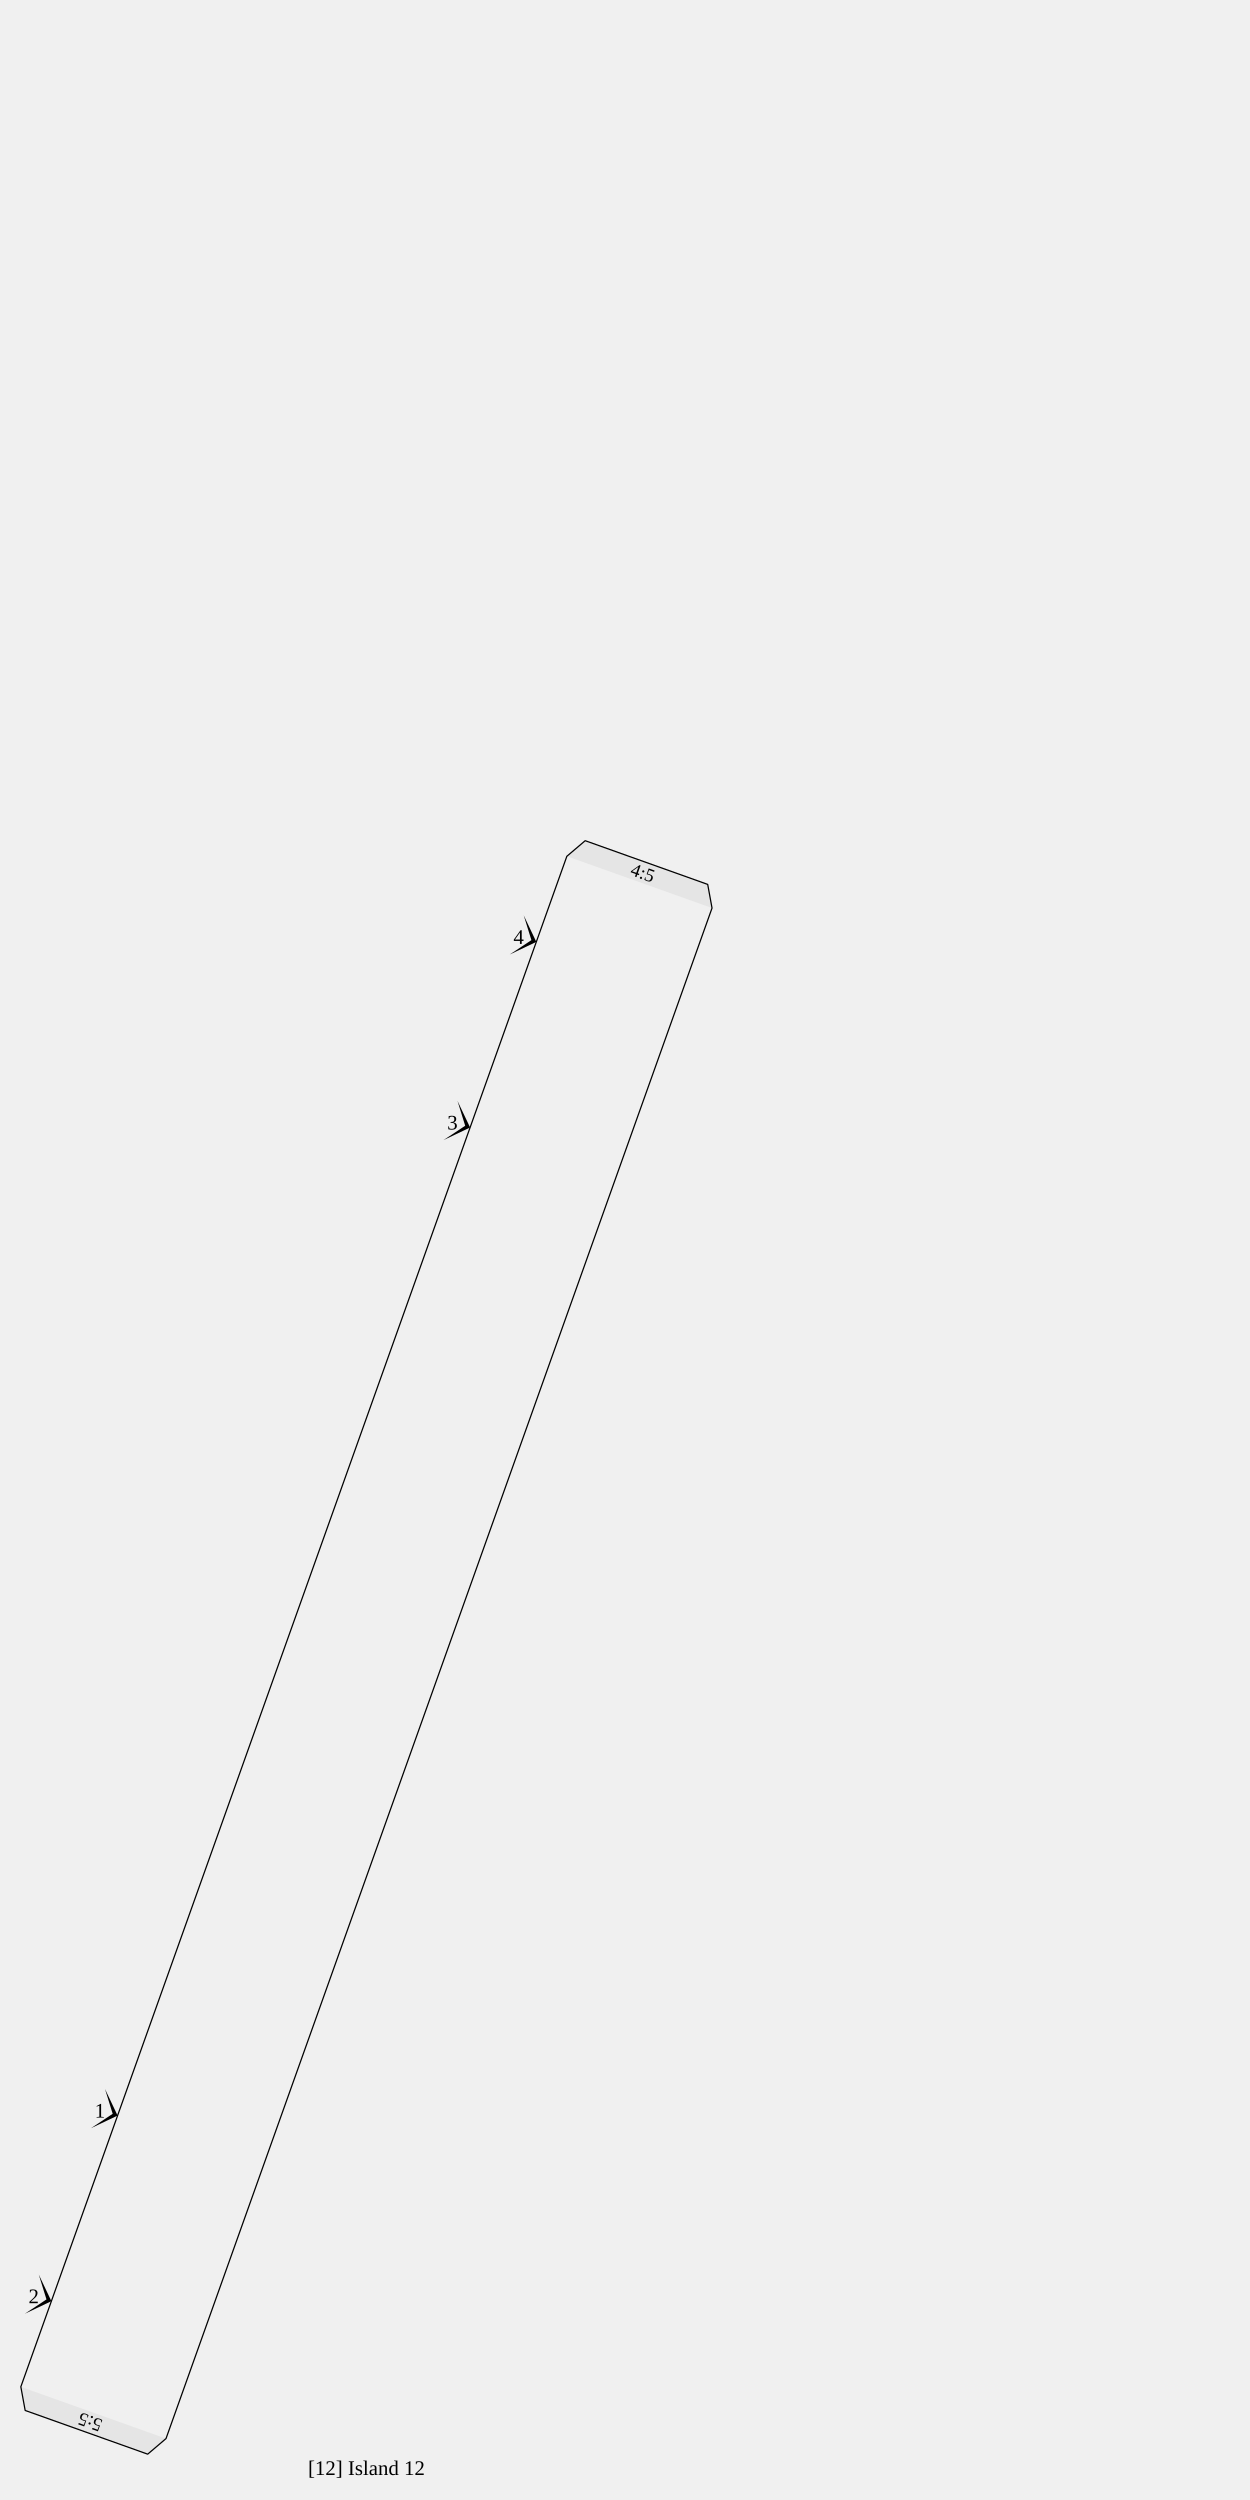
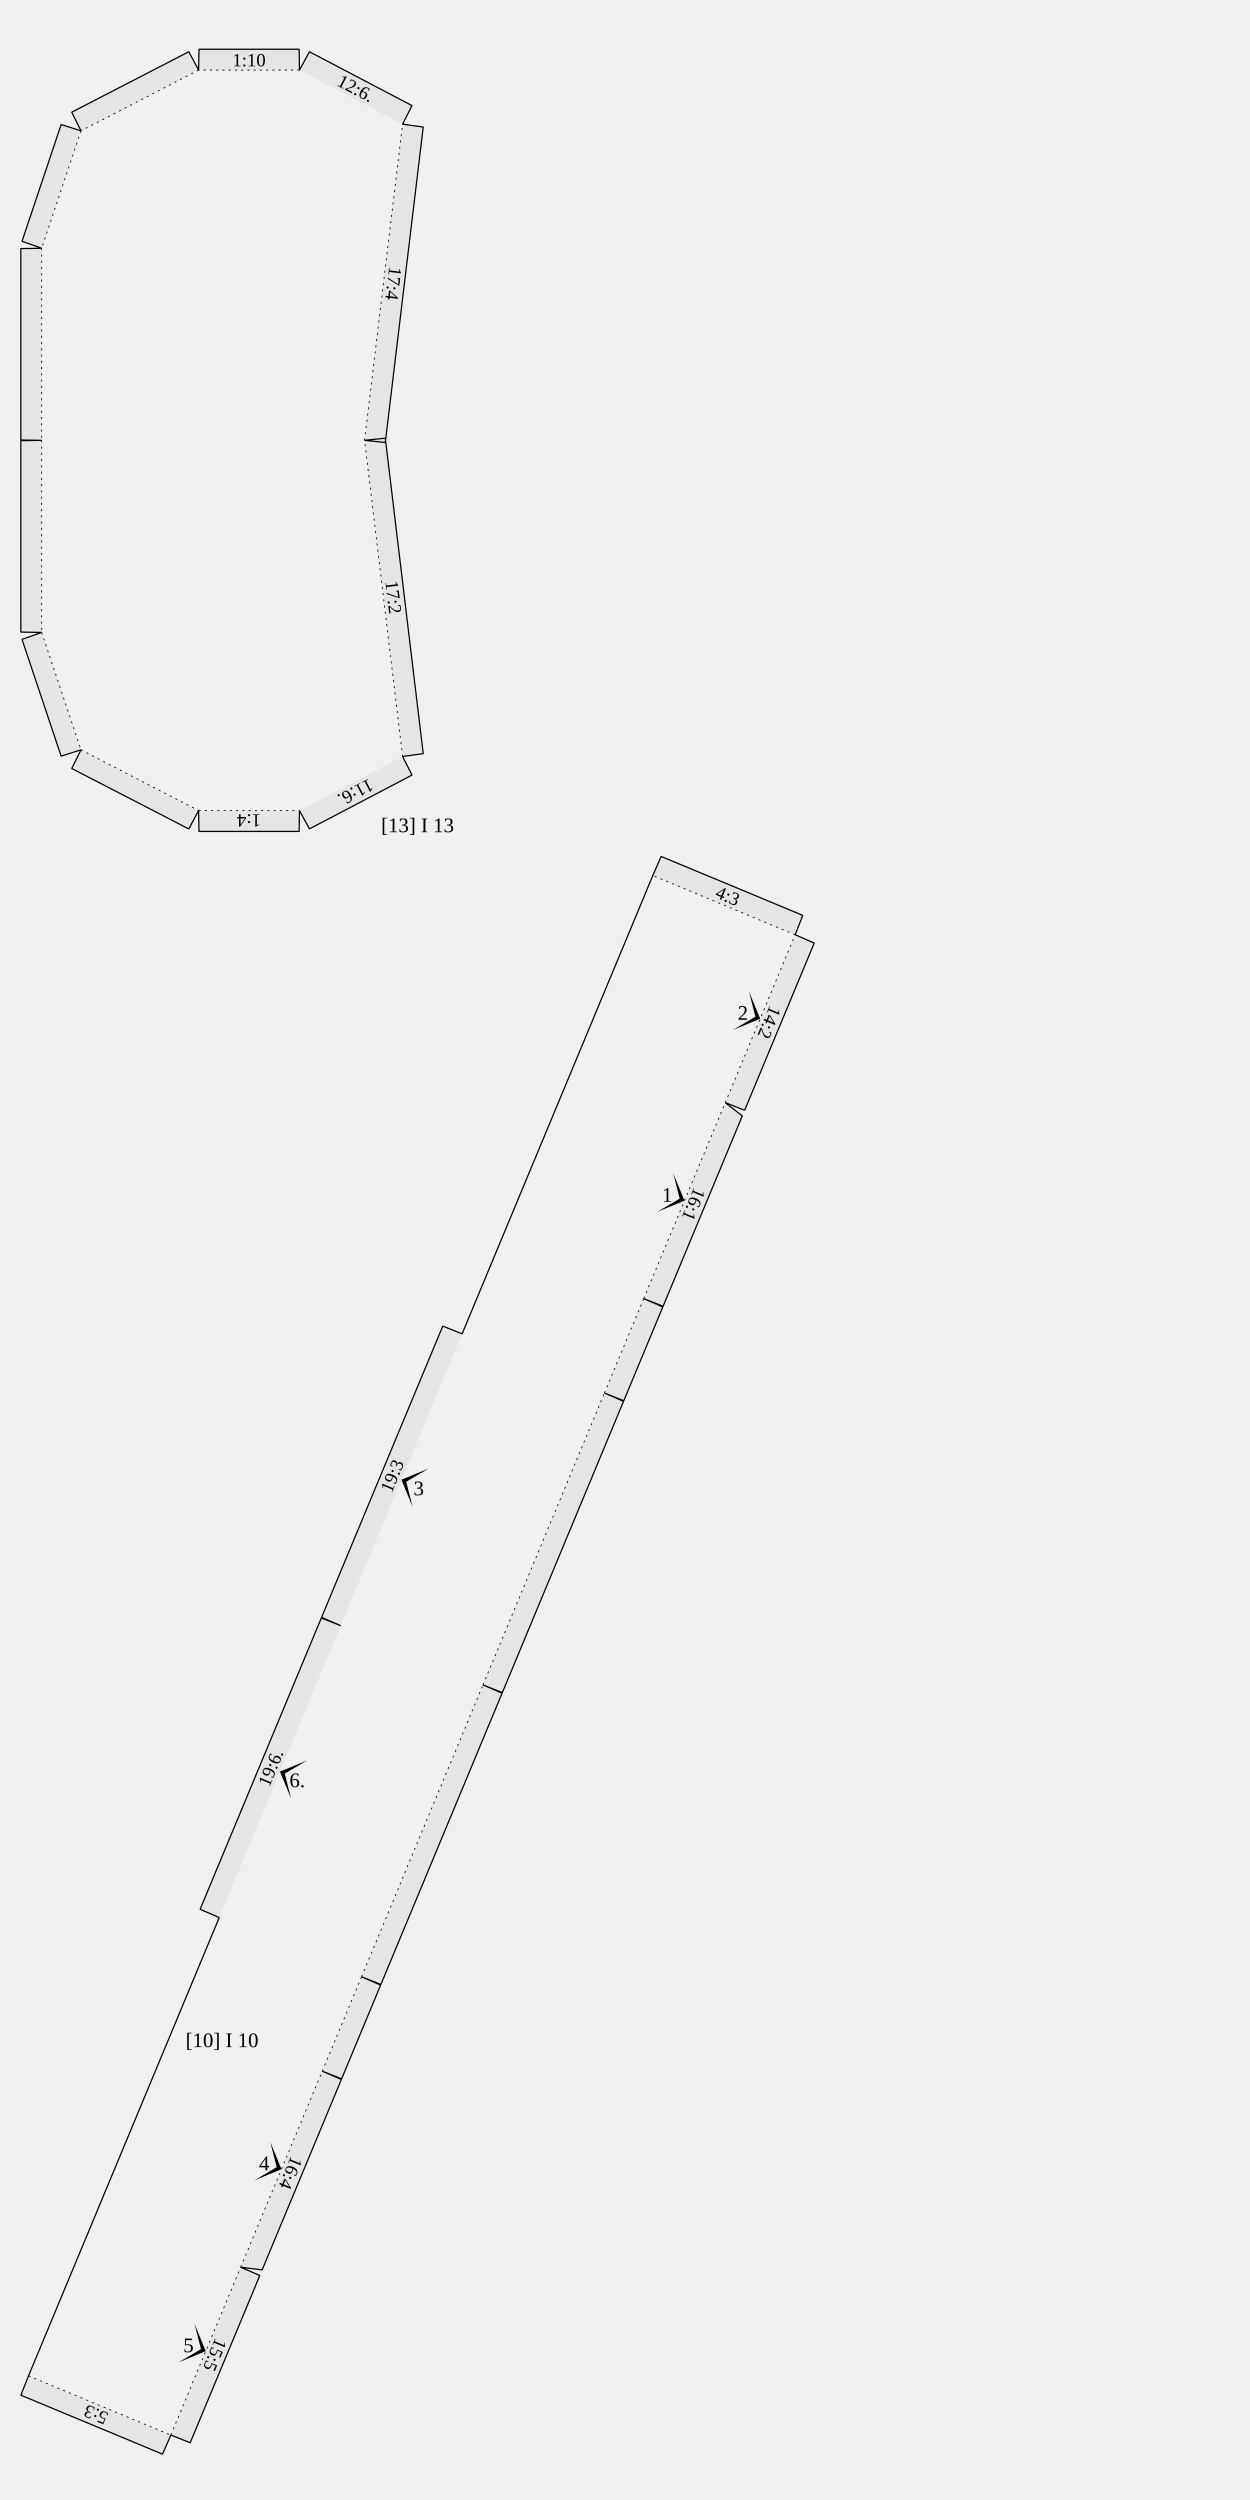
<svg xmlns="http://www.w3.org/2000/svg" version="1.1" width="300.00mm" height="600.00mm" viewBox="0 0 300.00 600.00">
  <style type="text/css">
    path {
        fill: none;
        stroke-linecap: butt;
        stroke-linejoin: bevel;
        stroke-dasharray: none;
    }
    path.outer {
        stroke: #000000;
        stroke-dasharray: none;
        stroke-dashoffset: 0;
        stroke-width: 0.3;
        stroke-opacity: 1.0;
    }
    path.convex {
        stroke: #000000;
        stroke-dasharray: 0.50,1.00;
        stroke-dashoffset:0;
        stroke-width:0.2;
        stroke-opacity: 1.0
    }
    path.concave {
        stroke: #000000;
        stroke-dasharray: 1.00,0.50,0.20,0.50;
        stroke-dashoffset: 0;
        stroke-width: 0.2;
        stroke-opacity: 1.0
    }
    path.freestyle {
        stroke: #000000;
        stroke-dasharray: none;
        stroke-dashoffset: 0;
        stroke-width: 0.2;
        stroke-opacity: 1.0
    }
    path.outer_background {
        stroke: #ffffff;
        stroke-opacity: 1.0;
        stroke-width: 0.5
    }
    path.inner_background {
        stroke: #ffffff;
        stroke-opacity: 1.0;
        stroke-width: 0.2
    }
    path.sticker {
        fill: #e5e5e5;
        stroke: none;
        fill-opacity: 1.0;
    }
    path.arrow {
        fill: #000000;
    }
    text {
        font-style: normal;
        fill: #000000;
        fill-opacity: 1.0;
        stroke: none;
    }
    text, tspan {
        text-anchor:middle;
    }
    </style>
  <g>
-     <text transform="translate(87.94352 594)" style="font-size:5.00">
-       <tspan>[12] Island 12</tspan>
-     </text>
-     <path class="sticker" d=" M 39.842 585.261 L 35.443 589 L 6.039 578.51 L 5 572.831 Z M 136.045 205.506 L 140.444 201.767 L 169.848 212.257 L 170.887 217.936 Z " />
-     <path class="outer" d=" M 19.662 531.731 L 36.783 483.741 L 45.029 460.629 L 70.523 389.168 L 96.017 317.708 L 104.262 294.595 L 121.383 246.606 L 136.045 205.506 L 140.444 201.767 L 169.848 212.257 L 170.887 217.936 L 161.853 243.26 L 152.545 269.349 L 130.858 330.138 L 105.364 401.599 L 79.87 473.059 L 58.184 533.848 L 48.876 559.937 L 39.842 585.261 L 35.443 589 L 6.039 578.51 L 5 572.831 Z " />
    <g>
-       <path transform="matrix(-1.680066 4.709287 -4.709287 -1.680066 28.22273 507.7364)" class="arrow" d="M 0 0 L 1 1 L 0 0.25 L -1 1 Z" />
-       <text transform="translate(23.98437 508.2243)" style="font-size:5.00">
-         <tspan>1</tspan>
+       <text transform="translate(100.2075 199.728)" style="font-size:5.00">
+         <tspan>[13] I 13</tspan>
+       </text>
+       <path class="sticker" d=" M 145.063 334.328 L 149.649 336.321 L 120.562 406.226 L 115.916 404.378 Z M 174.065 264.63 L 178.152 267.823 L 159.137 313.52 L 154.491 311.672 Z M 154.491 311.672 L 159.077 313.665 L 149.71 336.176 L 145.063 334.328 Z M 190.829 224.342 L 195.415 226.335 L 178.711 266.478 L 174.065 264.63 Z M 156.675 210.13 L 158.668 205.544 L 192.677 219.695 L 190.829 224.342 Z M 81.762 390.166 L 77.175 388.173 L 106.263 318.268 L 110.909 320.116 Z M 115.916 404.378 L 120.502 406.371 L 91.414 476.276 L 86.768 474.427 Z M 77.341 497.084 L 81.927 499.077 L 62.912 544.774 L 57.766 544.126 Z M 86.768 474.427 L 91.354 476.421 L 81.987 498.932 L 77.341 497.084 Z M 57.766 544.126 L 62.352 546.119 L 45.649 586.262 L 41.002 584.414 Z M 41.002 584.414 L 39.009 589 L 5 574.849 L 6.848 570.202 Z M 52.614 460.216 L 48.028 458.223 L 77.115 388.318 L 81.762 390.166 Z " />
+       <path class="convex" d=" M 154.491 311.672 L 174.065 264.63 M 145.063 334.328 L 154.491 311.672 M 174.065 264.63 L 190.829 224.342 M 190.829 224.342 L 156.675 210.13 M 86.768 474.427 L 115.916 404.378 M 115.916 404.378 L 145.063 334.328 M 77.341 497.084 L 86.768 474.427 M 57.766 544.126 L 77.341 497.084 M 6.848 570.202 L 41.002 584.414 M 41.002 584.414 L 57.766 544.126 " />
+       <path class="outer" d=" M 91.354 476.421 L 81.987 498.932 L 77.341 497.084 L 81.927 499.077 L 62.912 544.774 L 57.766 544.126 L 62.352 546.119 L 45.649 586.262 L 41.002 584.414 L 39.009 589 L 5 574.849 L 6.848 570.202 L 17.177 545.379 L 27.819 519.805 L 52.614 460.216 L 48.028 458.223 L 77.115 388.318 L 81.762 390.166 L 77.175 388.173 L 106.263 318.268 L 110.909 320.116 L 135.704 260.528 L 146.346 234.954 L 156.675 210.13 L 158.668 205.544 L 192.677 219.695 L 190.829 224.342 L 195.415 226.335 L 178.711 266.478 L 174.065 264.63 L 178.152 267.823 L 159.137 313.52 L 154.491 311.672 L 159.077 313.665 L 149.71 336.176 L 145.063 334.328 L 149.649 336.321 L 120.562 406.226 L 115.916 404.378 L 120.502 406.371 L 91.414 476.276 L 86.768 474.427 Z " />
+       <g>
+         <path transform="matrix(-1.920851 4.616312 -4.616312 -1.920851 164.2778 288.1507)" class="arrow" d="M 0 0 L 1 1 L 0 0.25 L -1 1 Z" />
+         <text transform="translate(160.1231 288.422)" style="font-size:5.00">
+           <tspan>1</tspan>
+         </text>
+       </g>
+       <text transform="matrix(-0.38417 0.923262 -0.923262 -0.38417 165.1087 288.4965)" style="font-size:4.50">
+         <tspan>16:1</tspan>
+       </text>
+       <g>
+         <path transform="matrix(-1.920848 4.616313 -4.616313 -1.920848 182.4469 244.4856)" class="arrow" d="M 0 0 L 1 1 L 0 0.25 L -1 1 Z" />
+         <text transform="translate(178.2922 244.7568)" style="font-size:5.00">
+           <tspan>2</tspan>
+         </text>
+       </g>
+       <text transform="matrix(-0.38417 0.923263 -0.923263 -0.38417 183.2778 244.8313)" style="font-size:4.50">
+         <tspan>14:2</tspan>
+       </text>
+       <text transform="matrix(0.923262 0.38417 -0.38417 0.923262 174.0975 216.4049)" style="font-size:4.50">
+         <tspan>4:3</tspan>
+       </text>
+       <g>
+         <path transform="matrix(1.920851 -4.616311 4.616311 1.920851 96.33542 355.1413)" class="arrow" d="M 0 0 L 1 1 L 0 0.25 L -1 1 Z" />
+         <text transform="translate(100.4901 358.8701)" style="font-size:5.00">
+           <tspan>3</tspan>
+         </text>
+       </g>
+       <text transform="matrix(0.38417 -0.923262 0.923262 0.38417 95.50448 354.7956)" style="font-size:4.50">
+         <tspan>19:3</tspan>
+       </text>
+       <g>
+         <path transform="matrix(-1.920853 4.616311 -4.616311 -1.920853 67.55339 520.6048)" class="arrow" d="M 0 0 L 1 1 L 0 0.25 L -1 1 Z" />
+         <text transform="translate(63.39871 520.876)" style="font-size:5.00">
+           <tspan>4</tspan>
+         </text>
+       </g>
+       <text transform="matrix(-0.384171 0.923262 -0.923262 -0.384171 68.38432 520.9505)" style="font-size:4.50">
+         <tspan>16:4</tspan>
+       </text>
+       <g>
+         <path transform="matrix(-1.920855 4.616309 -4.616309 -1.920855 49.38427 564.2699)" class="arrow" d="M 0 0 L 1 1 L 0 0.25 L -1 1 Z" />
+         <text transform="translate(45.22959 564.5411)" style="font-size:5.00">
+           <tspan>5</tspan>
+         </text>
+       </g>
+       <text transform="matrix(-0.384171 0.923262 -0.923262 -0.384171 50.21519 564.6156)" style="font-size:4.50">
+         <tspan>15:5</tspan>
+       </text>
+       <text transform="matrix(-0.923262 -0.384172 0.384172 -0.923262 23.57957 578.139)" style="font-size:4.50">
+         <tspan>5:3</tspan>
+       </text>
+       <g>
+         <path transform="matrix(1.920851 -4.616312 4.616312 1.920851 67.18767 425.1911)" class="arrow" d="M 0 0 L 1 1 L 0 0.25 L -1 1 Z" />
+         <text transform="translate(71.34235 428.9198)" style="font-size:5.00">
+           <tspan>6.</tspan>
+         </text>
+       </g>
+       <text transform="matrix(0.38417 -0.923262 0.923262 0.38417 66.35674 424.8453)" style="font-size:4.50">
+         <tspan>19:6.</tspan>
      </text>
    </g>
    <g>
-       <path transform="matrix(-1.680062 4.709288 -4.709288 -1.680062 12.33121 552.281)" class="arrow" d="M 0 0 L 1 1 L 0 0.25 L -1 1 Z" />
-       <text transform="translate(8.092849 552.7689)" style="font-size:5.00">
-         <tspan>2</tspan>
+       <text transform="translate(53.28774 491.318)" style="font-size:5.00">
+         <tspan>[10] I 10</tspan>
+       </text>
+       <path class="sticker" d=" M 19.44 179.962 L 14.674 181.475 L 5.284 153.445 L 10 151.782 Z M 47.672 194.544 L 45.307 198.95 L 17.215 184.44 L 19.44 179.962 Z M 87.497 105.682 L 92.471 105.163 L 101.575 180.879 L 96.621 181.554 Z M 10 151.782 L 5 151.703 L 5 105.761 L 10 105.682 Z M 71.87 194.544 L 71.792 199.544 L 47.75 199.544 L 47.672 194.544 Z M 96.621 181.554 L 98.875 186.018 L 74.264 198.935 L 71.87 194.544 Z M 10 59.582 L 5.284 57.919 L 14.674 29.889 L 19.44 31.402 Z M 19.44 31.402 L 17.215 26.924 L 45.307 12.414 L 47.672 16.82 Z M 96.621 29.81 L 101.575 30.485 L 92.471 106.201 L 87.497 105.682 Z M 10 105.682 L 5 105.603 L 5 59.661 L 10 59.582 Z M 47.672 16.82 L 47.75 11.82 L 71.792 11.82 L 71.87 16.82 Z M 71.87 16.82 L 74.264 12.429 L 98.875 25.346 L 96.621 29.81 Z " />
+       <path class="convex" d=" M 87.497 105.682 L 96.621 29.81 M 10 59.582 L 10 105.682 M 71.87 16.82 L 47.672 16.82 M 47.672 16.82 L 19.44 31.402 M 19.44 31.402 L 10 59.582 M 47.672 194.544 L 71.87 194.544 M 10 151.782 L 19.44 179.962 M 19.44 179.962 L 47.672 194.544 M 96.621 181.554 L 87.497 105.682 M 10 105.682 L 10 151.782 " />
+       <path class="outer" d=" M 47.75 11.82 L 71.792 11.82 L 71.87 16.82 L 74.264 12.429 L 98.875 25.346 L 96.621 29.81 L 101.575 30.485 L 92.471 106.201 L 87.497 105.682 L 92.471 105.163 L 101.575 180.879 L 96.621 181.554 L 98.875 186.018 L 74.264 198.935 L 71.87 194.544 L 71.792 199.544 L 47.75 199.544 L 47.672 194.544 L 45.307 198.95 L 17.215 184.44 L 19.44 179.962 L 14.674 181.475 L 5.284 153.445 L 10 151.782 L 5 151.703 L 5 105.761 L 10 105.682 L 5 105.603 L 5 59.661 L 10 59.582 L 5.284 57.919 L 14.674 29.889 L 19.44 31.402 L 17.215 26.924 L 45.307 12.414 L 47.672 16.82 Z " />
+       <text transform="matrix(0.119388 0.992848 -0.992848 0.119388 92.95245 143.5105)" style="font-size:4.50">
+         <tspan>17:2</tspan>
+       </text>
+       <text transform="matrix(-1 -0 0 -1 59.77116 195.4439)" style="font-size:4.50">
+         <tspan>1:4</tspan>
+       </text>
+       <text transform="matrix(-0.885455 0.464726 -0.464726 -0.885455 84.66381 188.8459)" style="font-size:4.50">
+         <tspan>11:6.</tspan>
+       </text>
+       <text transform="matrix(-0.119388 0.992848 -0.992848 -0.119388 92.95245 67.85345)" style="font-size:4.50">
+         <tspan>17:4</tspan>
+       </text>
+       <text transform="matrix(1 -0.000001 0.000001 1 59.77113 15.92004)" style="font-size:4.50">
+         <tspan>1:10</tspan>
+       </text>
+       <text transform="matrix(0.885455 0.464725 -0.464725 0.885455 84.66379 22.51809)" style="font-size:4.50">
+         <tspan>12:6.</tspan>
      </text>
    </g>
-     <text transform="matrix(-0.941858 -0.336013 0.336013 -0.941858 22.11853 579.8934)" style="font-size:4.50">
-       <tspan>5:5</tspan>
-     </text>
-     <g>
-       <path transform="matrix(-1.680067 4.709286 -4.709286 -1.680067 112.8223 270.6006)" class="arrow" d="M 0 0 L 1 1 L 0 0.25 L -1 1 Z" />
-       <text transform="translate(108.584 271.0885)" style="font-size:5.00">
-         <tspan>3</tspan>
-       </text>
-     </g>
-     <g>
-       <path transform="matrix(-1.68007 4.709285 -4.709285 -1.68007 128.7139 226.056)" class="arrow" d="M 0 0 L 1 1 L 0 0.25 L -1 1 Z" />
-       <text transform="translate(124.4755 226.5439)" style="font-size:5.00">
-         <tspan>4</tspan>
-       </text>
-     </g>
-     <text transform="matrix(0.941857 0.336014 -0.336014 0.941857 153.7685 210.8736)" style="font-size:4.50">
-       <tspan>4:5</tspan>
-     </text>
  </g>
</svg>
